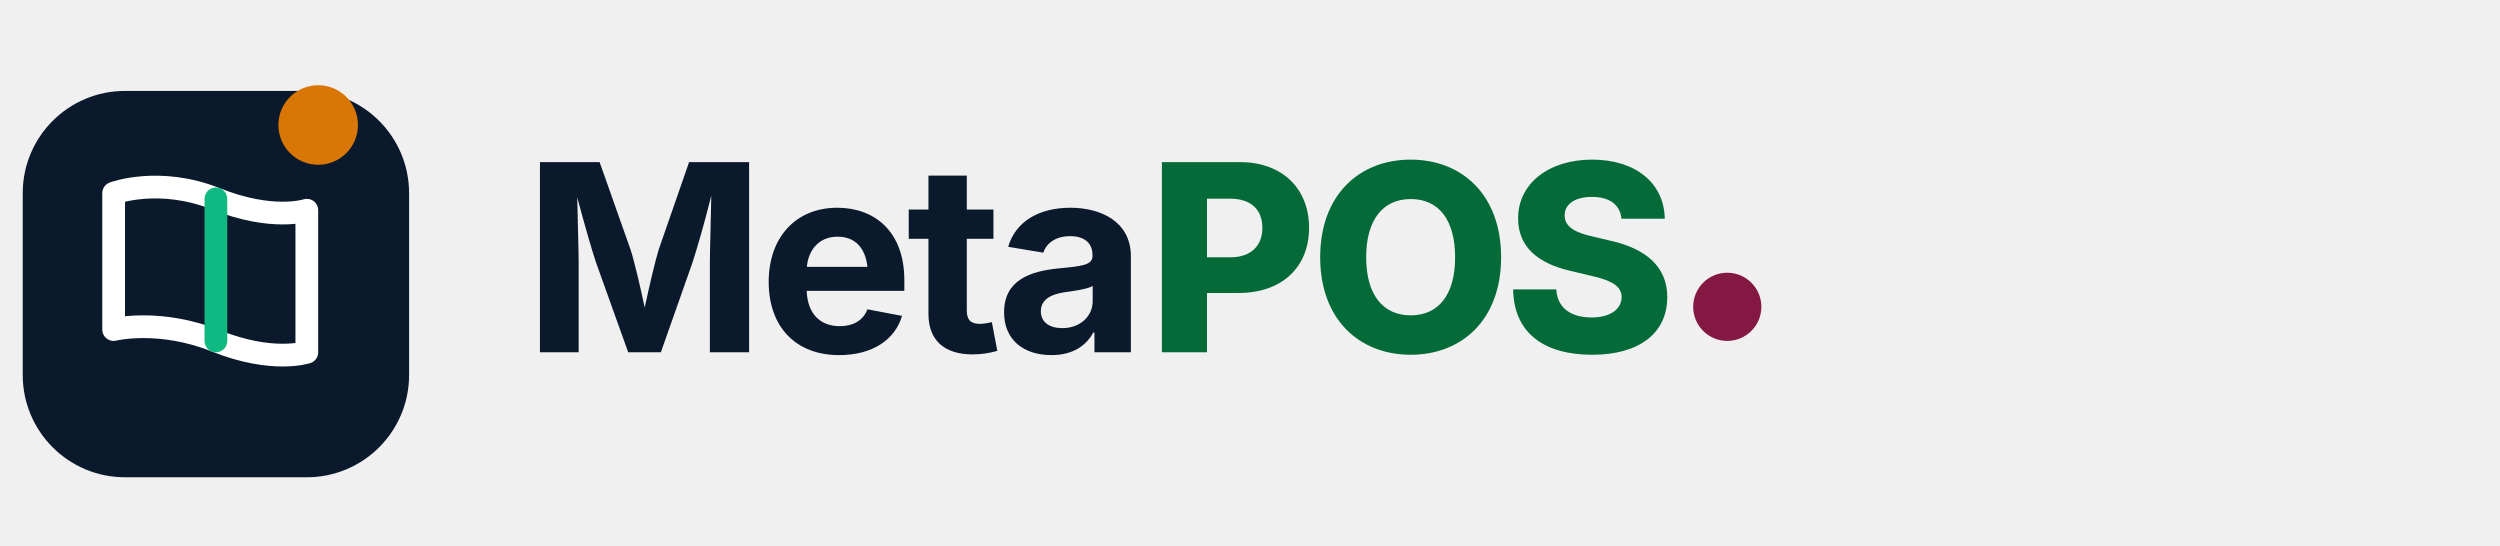
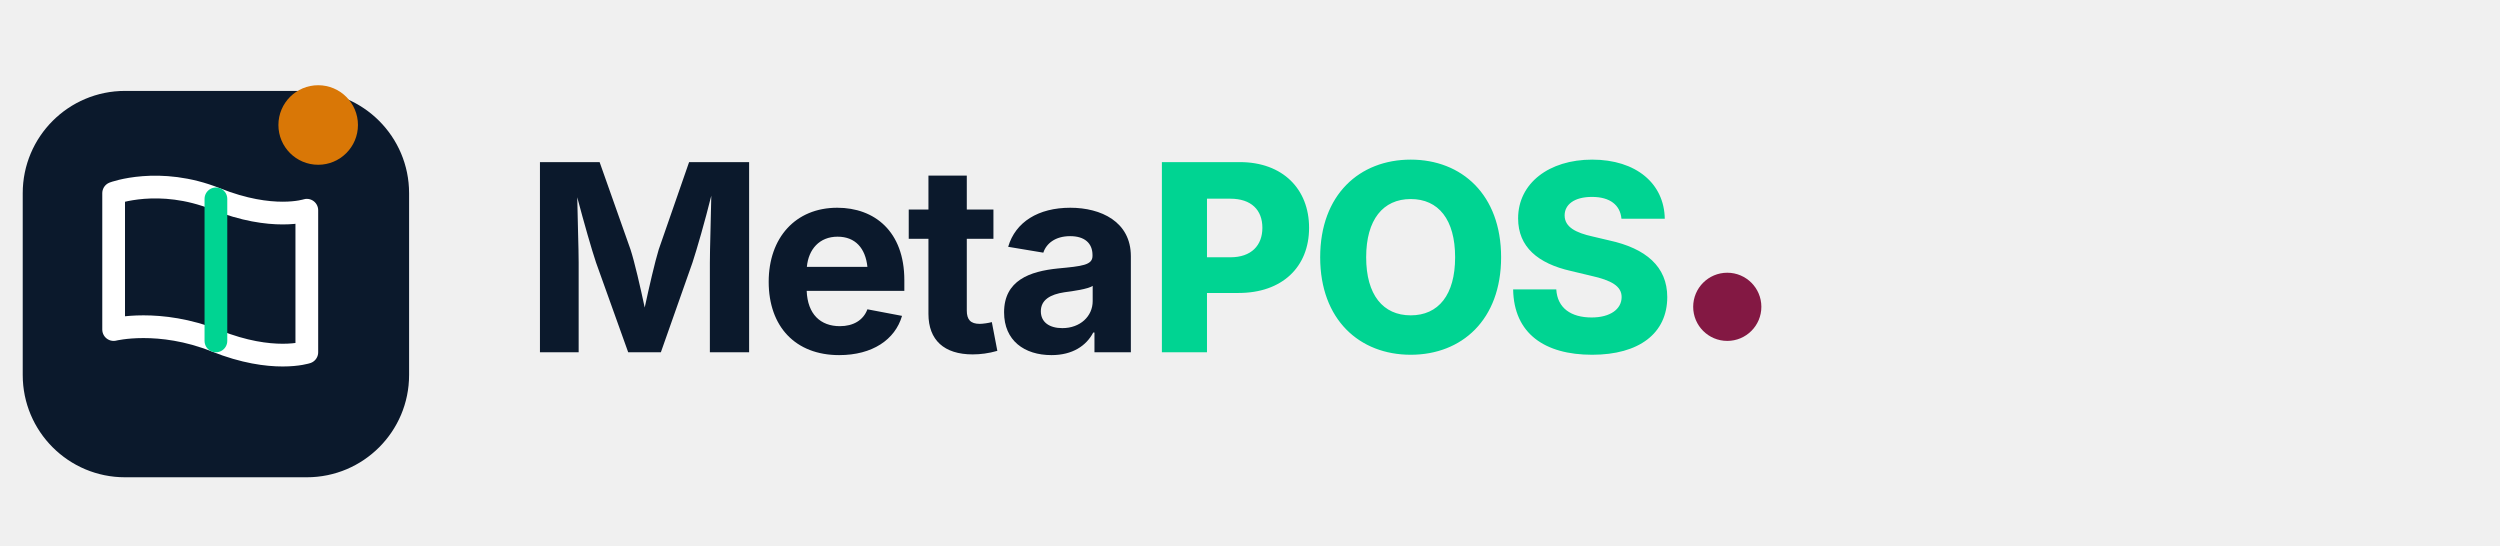
<svg xmlns="http://www.w3.org/2000/svg" viewBox="0 0 220 48" fill="none">
  <rect x="2" y="8" width="34" height="34" rx="9" fill="#0B192C" />
  <path d="M10 17C10 17 14 15.5 19 17.5C24 19.5 27 18.5 27 18.5V31C27 31 24 32 19 30C14 28 10 29 10 29V17Z" stroke="#FFFFFF" stroke-width="2" stroke-linecap="round" stroke-linejoin="round" />
-   <line x1="19" y1="17.5" x2="19" y2="30" stroke="#10B981" stroke-width="2" stroke-linecap="round" />
+   <line x1="19" y1="17.5" x2="19" y2="30" stroke="#00D492" stroke-width="2" stroke-linecap="round" />
  <circle cx="28" cy="11" r="3.5" fill="#D97706" />
  <text x="46" y="31" font-family="'Noto Serif Bengali', 'Inter', -apple-system, serif" font-size="23" font-weight="700" letter-spacing="-0.03em" fill="#0B192C">
-     Meta<tspan font-weight="800" fill="#046A38">POS</tspan>
+     Meta<tspan font-weight="800" fill="#00D492">POS</tspan>
  </text>
  <circle cx="152" cy="27" r="3" fill="#831843" />
</svg>
